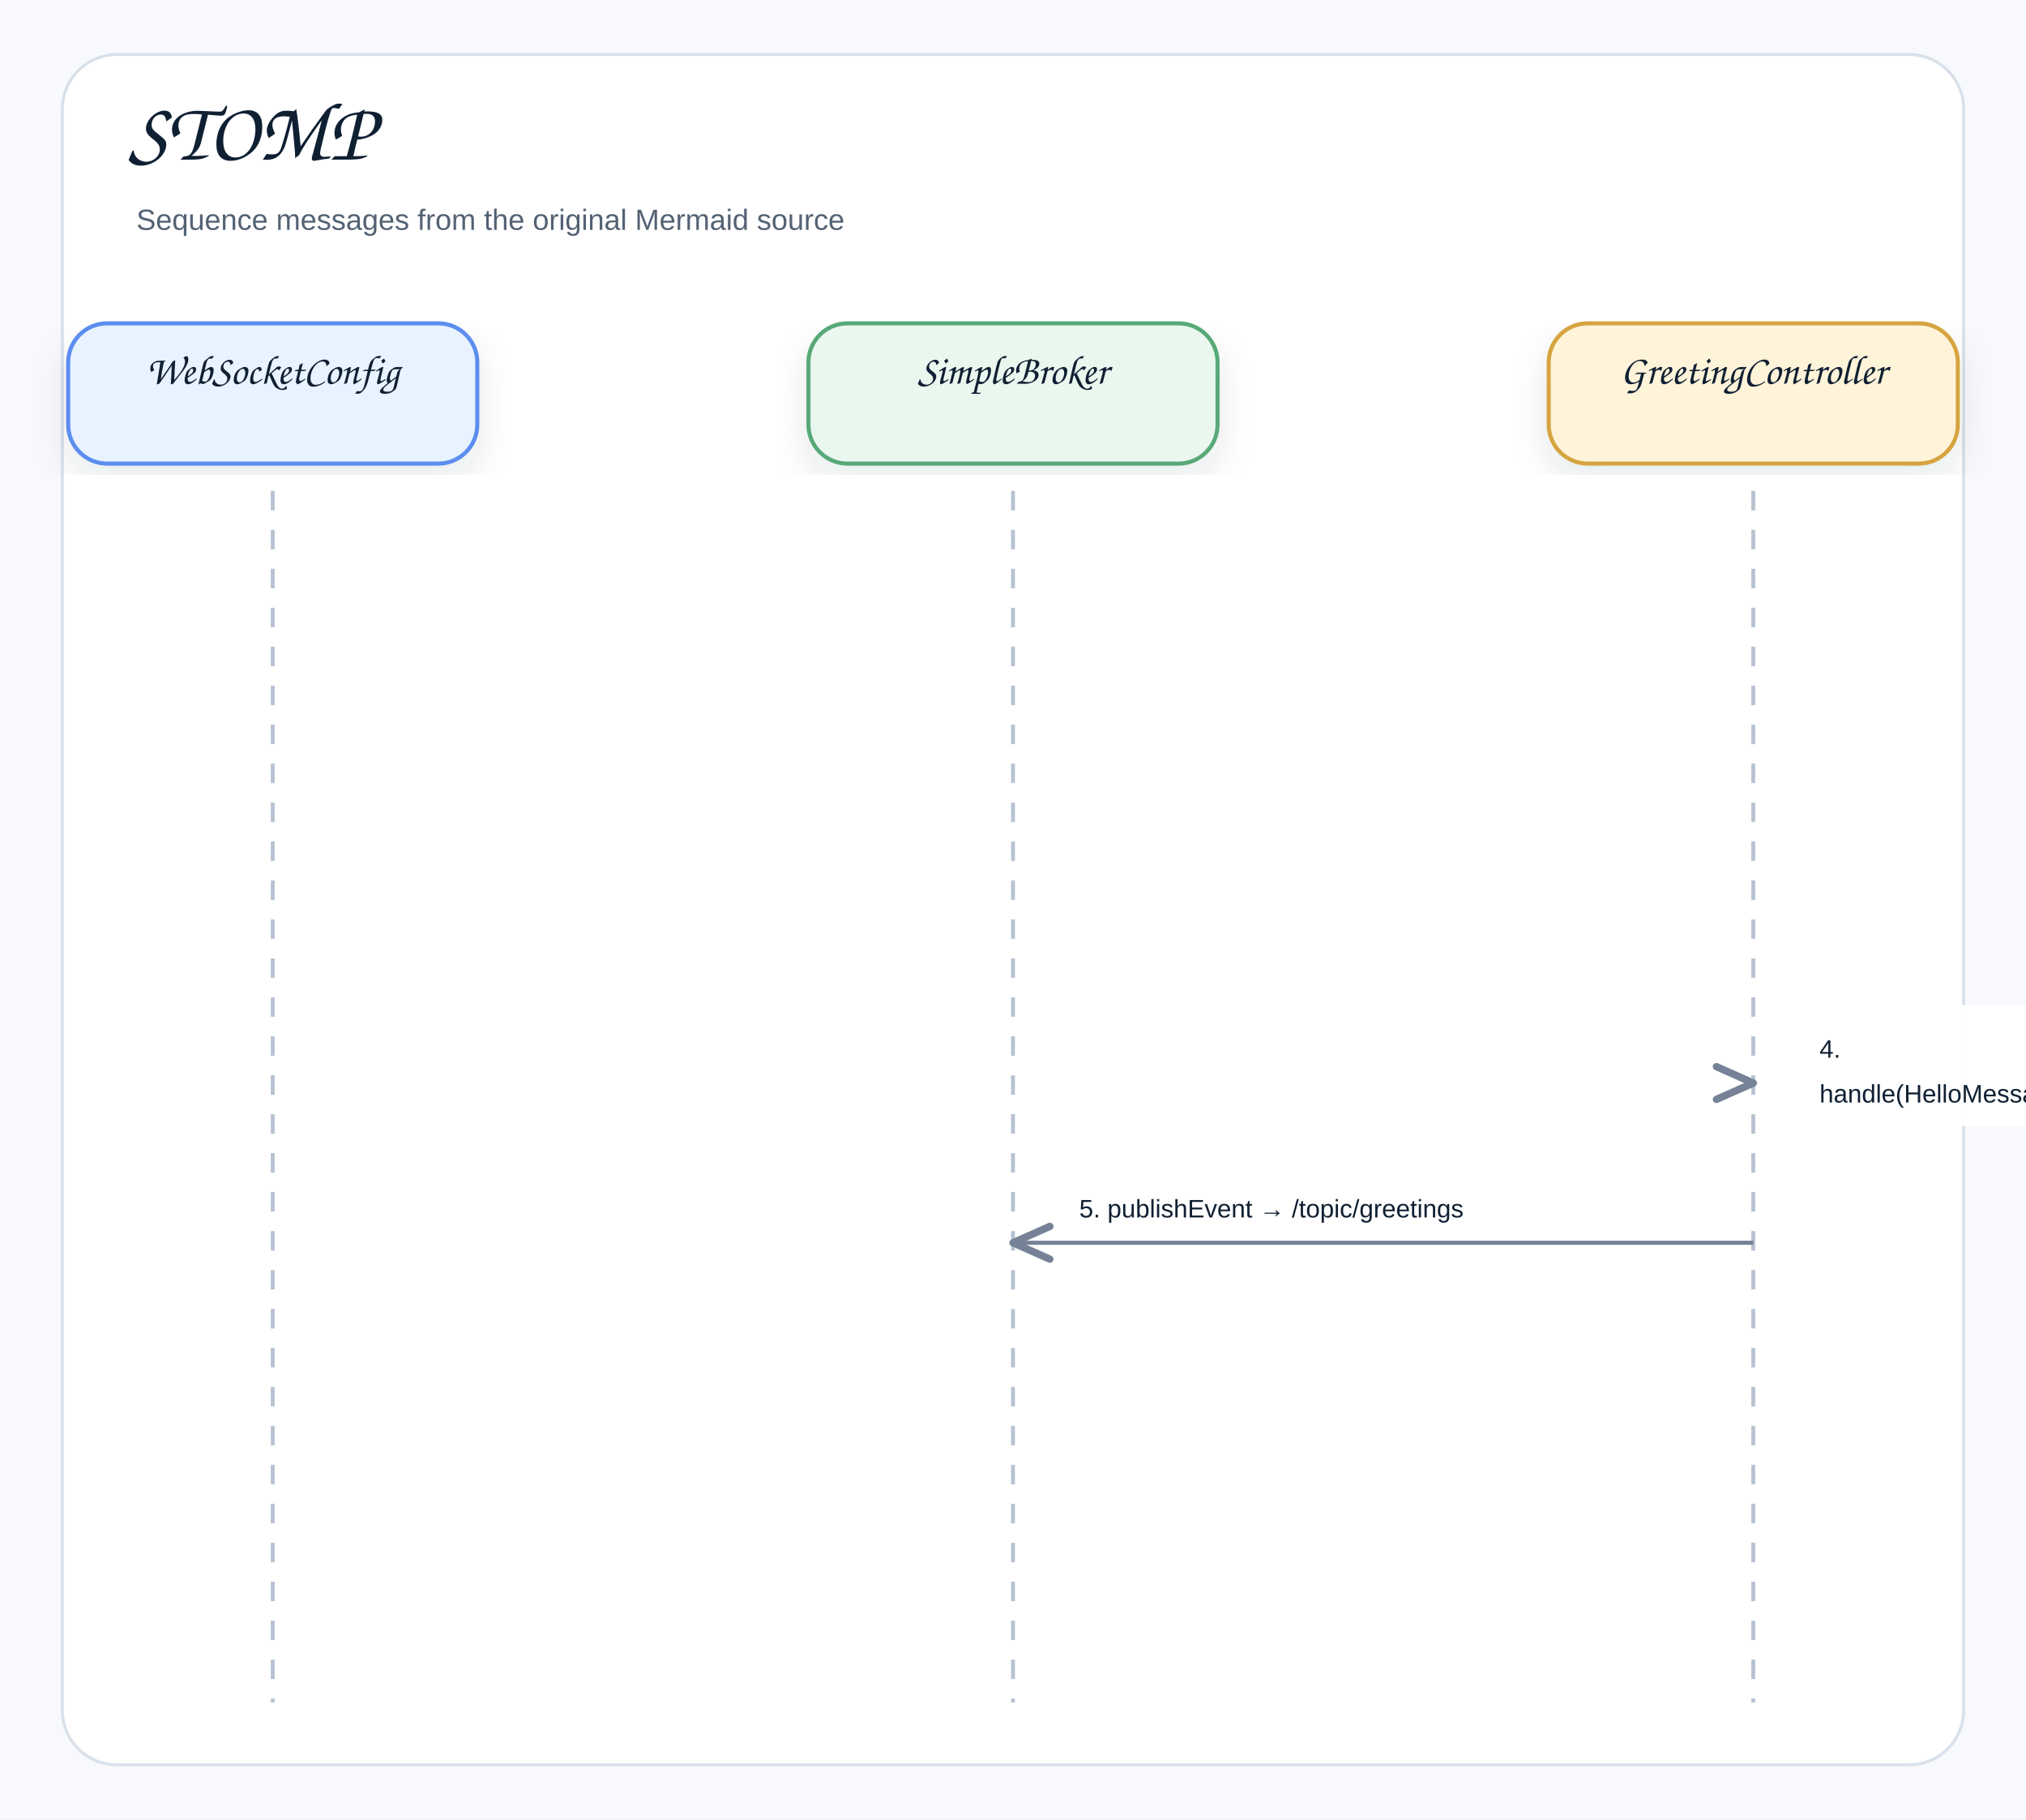
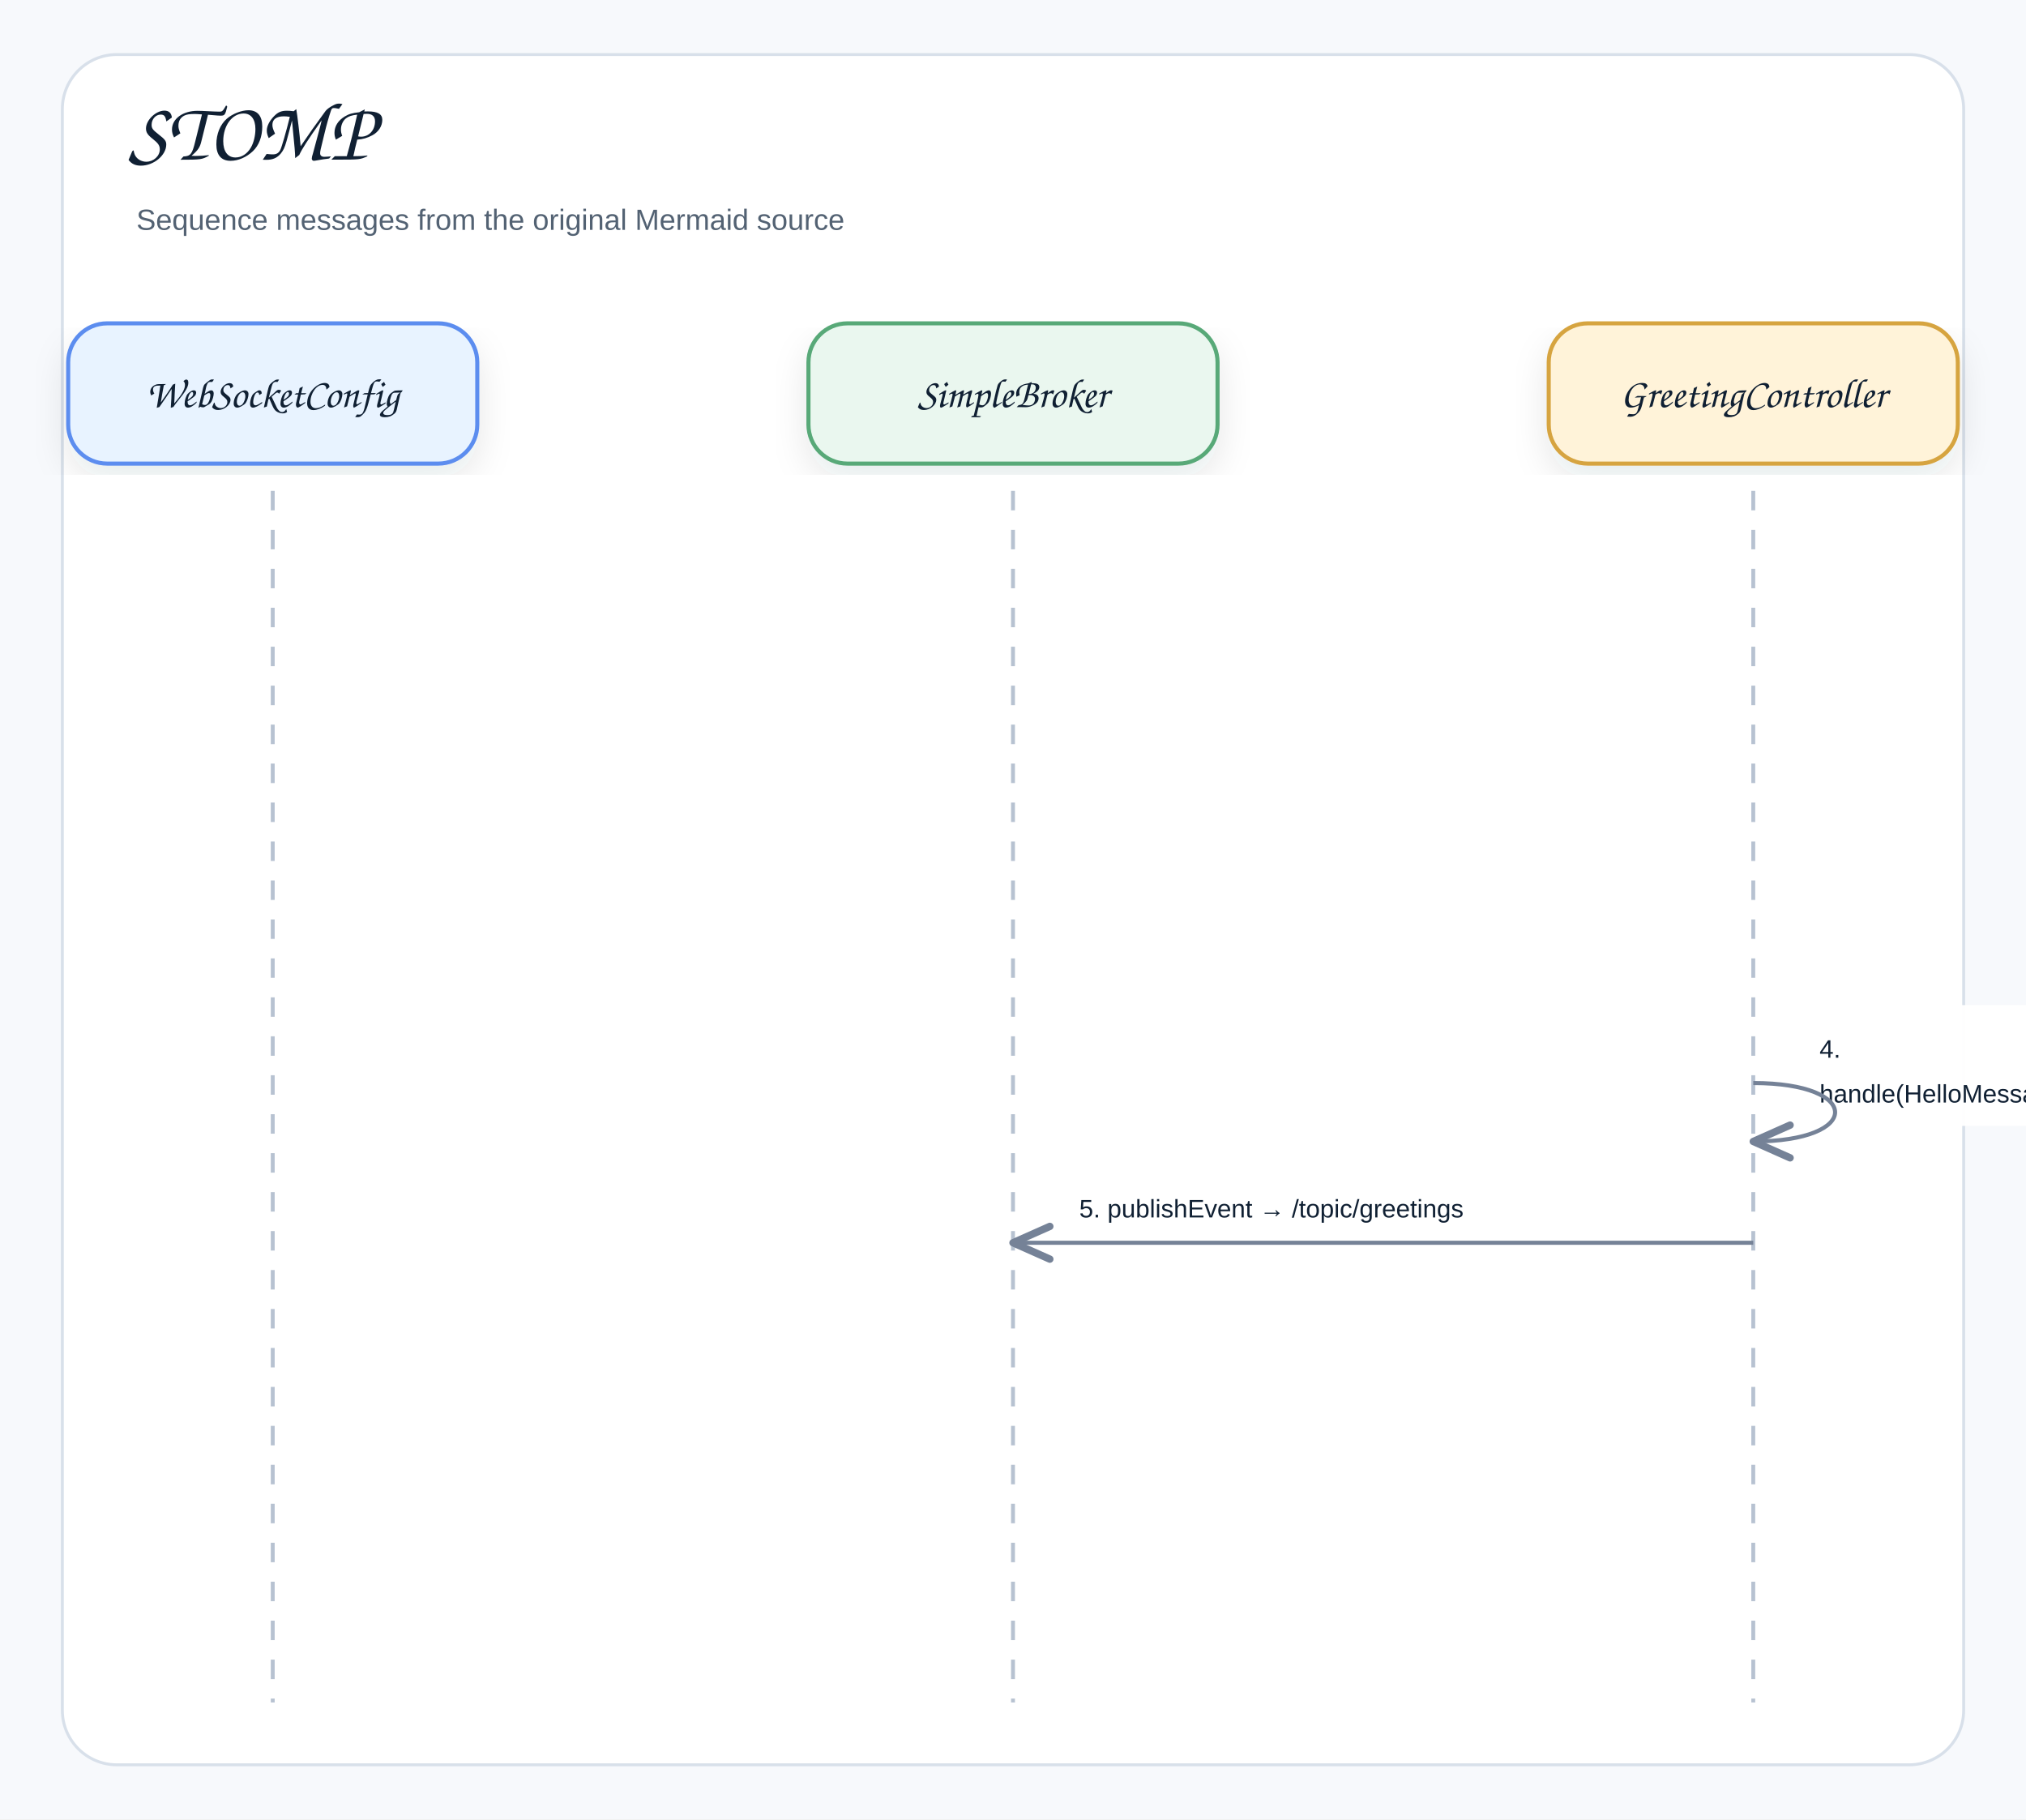
<svg xmlns="http://www.w3.org/2000/svg" width="1040" height="934" viewBox="0 0 1040 934" role="img" aria-label="STOMP">
  <defs>
    <filter id="shadow" x="-8%" y="-8%" width="116%" height="116%">
      <feDropShadow dx="0" dy="8" stdDeviation="9" flood-color="#1f2937" flood-opacity="0.10" />
    </filter>
    <marker id="openArrow" markerWidth="12" markerHeight="10" refX="10" refY="5" orient="auto" markerUnits="strokeWidth">
      <path d="M 1 1 L 10 5 L 1 9" fill="none" stroke="#758297" stroke-width="1.8" stroke-linecap="round" stroke-linejoin="round" />
    </marker>
    <marker id="inherit" markerWidth="14" markerHeight="12" refX="12" refY="6" orient="auto" markerUnits="strokeWidth">
      <path d="M 0 1 L 12 6 L 0 11 Z" fill="#ffffff" stroke="#758297" stroke-width="1.8" />
    </marker>
    <style>
    .canvas{fill:#f7f9fc}.frame{fill:#fff;stroke:#d8e0ea;stroke-width:1.5}
    .title{font-family:"Architects Daughter","Comic Sans MS","Comic Sans",cursive;font-size:43px;font-weight:400;fill:#102033}
    .subtitle{font-family:"Comic Sans MS","Comic Sans","Comic Neue",Arial,sans-serif;font-size:15px;font-weight:400;fill:#536273}
    .label{font-family:"Architects Daughter","Comic Sans MS","Comic Sans",cursive;font-size:25px;font-weight:400;fill:#102033}
    .smallLabel{font-family:"Architects Daughter","Comic Sans MS","Comic Sans",cursive;font-size:21px;font-weight:400;fill:#102033}
    .mono{font-family:"Comic Sans MS","Comic Sans","Comic Neue",Arial,sans-serif;font-size:12px;font-weight:400;fill:#102033}
    .small{font-family:"Comic Sans MS","Comic Sans","Comic Neue",Arial,sans-serif;font-size:12px;font-weight:400;fill:#536273}
    .strong{font-family:"Comic Sans MS","Comic Sans","Comic Neue",Arial,sans-serif;font-size:13px;font-weight:400;fill:#102033}
    .card{stroke-width:2.1;filter:url(#shadow)}.compartment{stroke-width:1.5;fill:none}
    .line{stroke:#758297;stroke-width:2.1;fill:none;marker-end:url(#openArrow)}
    .plainLine{stroke:#758297;stroke-width:2.1;fill:none}
    .dashed{stroke:#758297;stroke-width:2.1;stroke-dasharray:7 6;fill:none;marker-end:url(#openArrow)}
    .inheritLine{stroke:#758297;stroke-width:2.2;fill:none;marker-end:url(#inherit)}
    .implLine{stroke:#758297;stroke-width:2.2;stroke-dasharray:8 7;fill:none;marker-end:url(#inherit)}
  </style>
  </defs>
  <rect class="canvas" width="1040" height="934" />
  <rect class="frame" x="32" y="28" width="976" height="878" rx="28" />
  <text class="title" x="66" y="82">STOMP</text>
  <text class="subtitle" x="70" y="118">Sequence messages from the original Mermaid source</text>
  <rect class="card" x="35" y="166" width="210" height="72" rx="20" fill="#E8F3FF" stroke="#5B8DEF" />
-   <text class="smallLabel" x="140" y="197" text-anchor="middle">WebSocketConfig</text>
+   <text class="smallLabel" x="140" y="209" text-anchor="middle">WebSocketConfig</text>
  <line x1="140" y1="252" x2="140" y2="874" stroke="#b7c2d1" stroke-width="2" stroke-dasharray="10 10" />
  <rect class="card" x="415" y="166" width="210" height="72" rx="20" fill="#EAF7EF" stroke="#58A978" />
-   <text class="smallLabel" x="520" y="197" text-anchor="middle">SimpleBroker</text>
+   <text class="smallLabel" x="520" y="209" text-anchor="middle">SimpleBroker</text>
  <line x1="520" y1="252" x2="520" y2="874" stroke="#b7c2d1" stroke-width="2" stroke-dasharray="10 10" />
  <rect class="card" x="795" y="166" width="210" height="72" rx="20" fill="#FFF3D9" stroke="#D6A441" />
-   <text class="smallLabel" x="900" y="197" text-anchor="middle">GreetingController</text>
+   <text class="smallLabel" x="900" y="209" text-anchor="middle">GreetingController</text>
  <line x1="900" y1="252" x2="900" y2="874" stroke="#b7c2d1" stroke-width="2" stroke-dasharray="10 10" />
  <rect x="918" y="516" width="190" height="62" rx="12" fill="#ffffff" opacity="0.97" />
  <text class="strong" x="934" y="543" text-anchor="start">4.</text>
  <text class="strong" x="934" y="566" text-anchor="start">handle(HelloMessage) →</text>
-   <path class="line" d="M900 556 L900 556" />
+   <path class="line" d="M900 556 C956 556 956 586 900 586" />
  <rect x="538" y="598" width="344" height="39" rx="12" fill="#ffffff" opacity="0.97" />
  <text class="strong" x="554" y="625" text-anchor="start">5. publishEvent → /topic/greetings</text>
  <path class="line" d="M900 638 L520 638" />
</svg>
